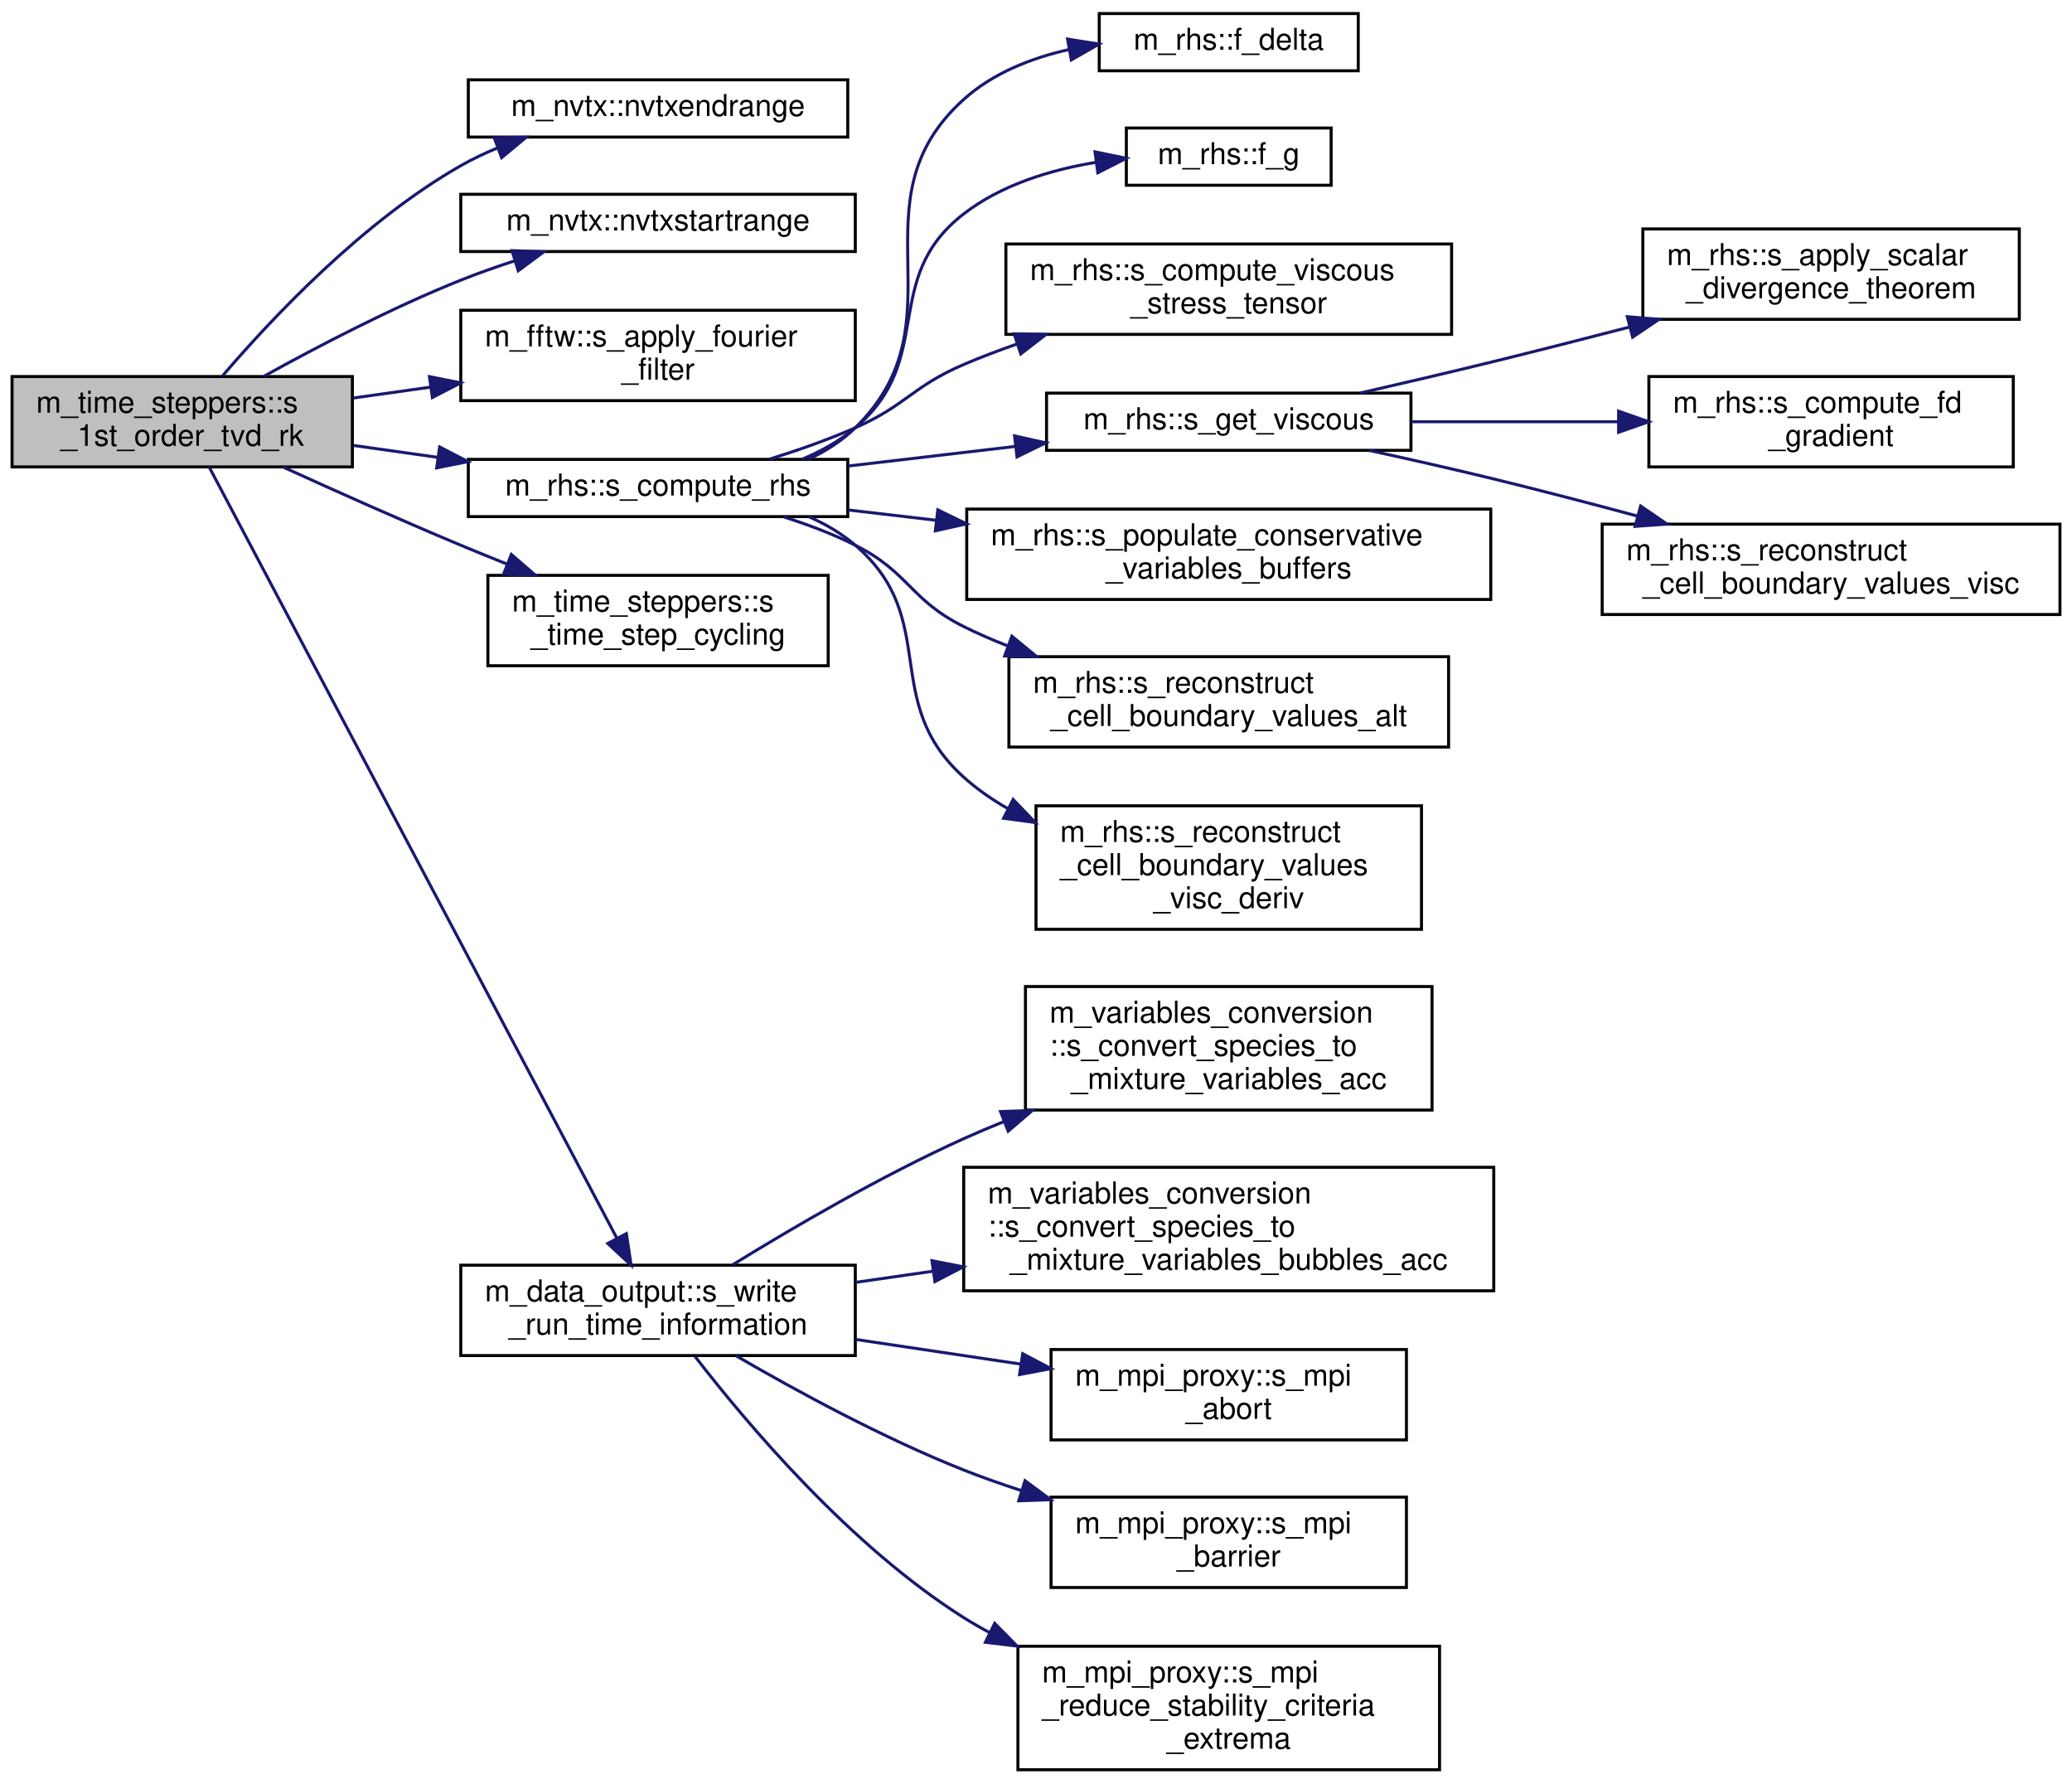
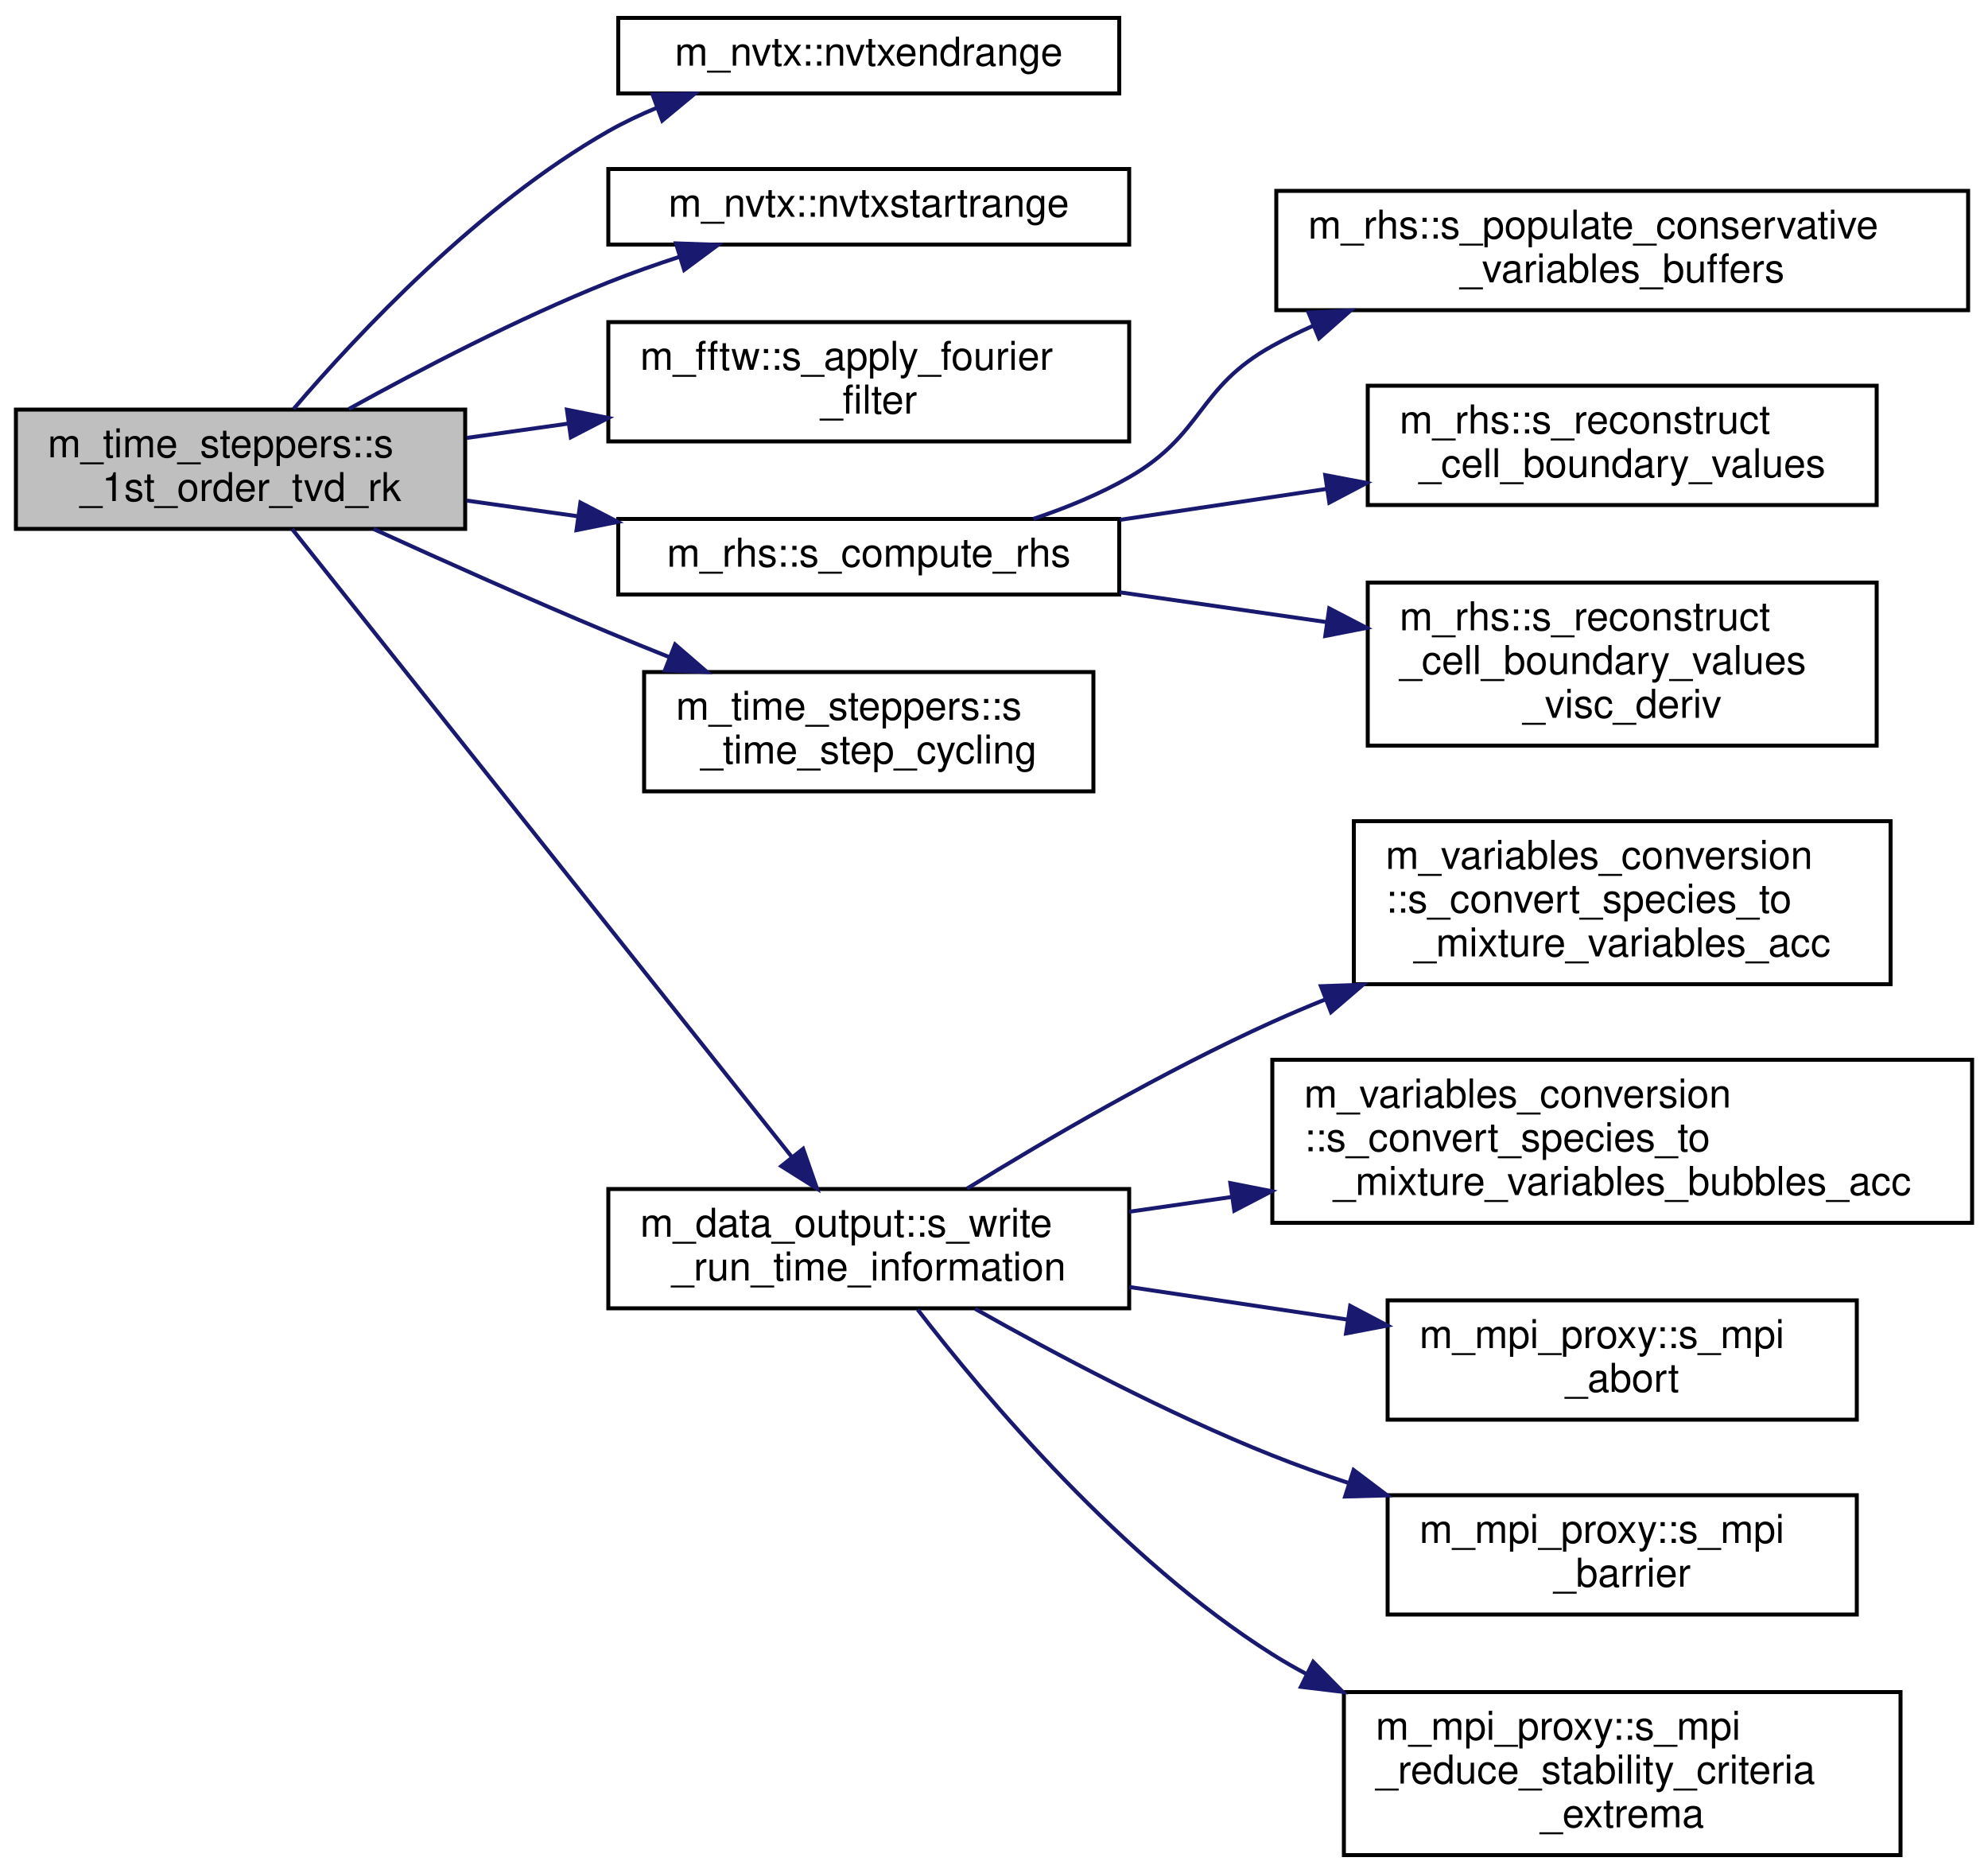
- <svg xmlns="http://www.w3.org/2000/svg" xmlns:xlink="http://www.w3.org/1999/xlink" width="688pt" height="592pt" viewBox="0.00 0.00 688.00 592.00">
-   <g id="graph0" class="graph" transform="scale(1 1) rotate(0) translate(4 588)">
+ <svg xmlns="http://www.w3.org/2000/svg" xmlns:xlink="http://www.w3.org/1999/xlink" width="500pt" height="471pt" viewBox="0.00 0.00 500.00 471.00">
+   <g id="graph0" class="graph" transform="scale(1 1) rotate(0) translate(4 467)">
    <g id="node1" class="node">
      <g id="a_node1">
        <a xlink:title="1st order TVD RK time-stepping algorithm">
-           <polygon fill="#bfbfbf" stroke="black" points="0,-433 0,-463 113,-463 113,-433 0,-433" />
-           <text text-anchor="start" x="8" y="-451" font-family="Helvetica,sans-Serif" font-size="10.00">m_time_steppers::s</text>
-           <text text-anchor="middle" x="56.5" y="-440" font-family="Helvetica,sans-Serif" font-size="10.00">_1st_order_tvd_rk</text>
+           <polygon fill="#bfbfbf" stroke="black" points="0,-334 0,-364 113,-364 113,-334 0,-334" />
+           <text text-anchor="start" x="8" y="-352" font-family="Helvetica,sans-Serif" font-size="10.00">m_time_steppers::s</text>
+           <text text-anchor="middle" x="56.5" y="-341" font-family="Helvetica,sans-Serif" font-size="10.00">_1st_order_tvd_rk</text>
        </a>
      </g>
    </g>
    <g id="node2" class="node">
      <g id="a_node2">
        <a xlink:href="namespacem__nvtx.html#acb0ad47c439f074b02a3cfc88817b9c7" target="_top" xlink:title=" ">
-           <polygon fill="none" stroke="black" points="151.5,-542.5 151.5,-561.5 277.5,-561.5 277.5,-542.5 151.5,-542.5" />
-           <text text-anchor="middle" x="214.5" y="-549.5" font-family="Helvetica,sans-Serif" font-size="10.00">m_nvtx::nvtxendrange</text>
+           <polygon fill="none" stroke="black" points="151.5,-443.5 151.5,-462.5 277.5,-462.5 277.5,-443.5 151.5,-443.5" />
+           <text text-anchor="middle" x="214.5" y="-450.5" font-family="Helvetica,sans-Serif" font-size="10.00">m_nvtx::nvtxendrange</text>
        </a>
      </g>
    </g>
    <g id="edge1" class="edge">
-       <path fill="none" stroke="midnightblue" d="M69.84,-463.16C86.08,-482.15 116.4,-514.44 149,-533 152.87,-535.2 157.02,-537.17 161.28,-538.93" />
-       <polygon fill="midnightblue" stroke="midnightblue" points="160.12,-542.23 170.72,-542.44 162.56,-535.67 160.12,-542.23" />
+       <path fill="none" stroke="midnightblue" d="M69.84,-364.16C86.08,-383.15 116.4,-415.44 149,-434 152.87,-436.2 157.02,-438.17 161.28,-439.93" />
+       <polygon fill="midnightblue" stroke="midnightblue" points="160.12,-443.23 170.72,-443.44 162.56,-436.67 160.12,-443.23" />
    </g>
    <g id="node3" class="node">
      <g id="a_node3">
        <a xlink:href="namespacem__nvtx.html#a9b922c5d5c93c41e0abcd4cf8c382861" target="_top" xlink:title=" ">
-           <polygon fill="none" stroke="black" points="149,-504.5 149,-523.5 280,-523.5 280,-504.5 149,-504.5" />
-           <text text-anchor="middle" x="214.5" y="-511.5" font-family="Helvetica,sans-Serif" font-size="10.00">m_nvtx::nvtxstartrange</text>
+           <polygon fill="none" stroke="black" points="149,-405.5 149,-424.5 280,-424.5 280,-405.5 149,-405.5" />
+           <text text-anchor="middle" x="214.5" y="-412.5" font-family="Helvetica,sans-Serif" font-size="10.00">m_nvtx::nvtxstartrange</text>
        </a>
      </g>
    </g>
    <g id="edge2" class="edge">
-       <path fill="none" stroke="midnightblue" d="M83.71,-463.14C101.68,-473.09 126.28,-485.91 149,-495 154.76,-497.3 160.91,-499.47 167.04,-501.46" />
-       <polygon fill="midnightblue" stroke="midnightblue" points="166.01,-504.8 176.59,-504.43 168.08,-498.12 166.01,-504.8" />
+       <path fill="none" stroke="midnightblue" d="M83.71,-364.14C101.68,-374.09 126.28,-386.91 149,-396 154.76,-398.3 160.91,-400.47 167.04,-402.46" />
+       <polygon fill="midnightblue" stroke="midnightblue" points="166.01,-405.8 176.59,-405.43 168.08,-399.12 166.01,-405.8" />
    </g>
    <g id="node4" class="node">
      <g id="a_node4">
        <a xlink:href="namespacem__fftw.html#ada93950a5527dfe2a35cc4f4ba77cb96" target="_top" xlink:title="The purpose of this subroutine is to apply a Fourier low- pass filter to the flow variables in the az...">
-           <polygon fill="none" stroke="black" points="149,-455 149,-485 280,-485 280,-455 149,-455" />
-           <text text-anchor="start" x="157" y="-473" font-family="Helvetica,sans-Serif" font-size="10.00">m_fftw::s_apply_fourier</text>
-           <text text-anchor="middle" x="214.5" y="-462" font-family="Helvetica,sans-Serif" font-size="10.00">_filter</text>
+           <polygon fill="none" stroke="black" points="149,-356 149,-386 280,-386 280,-356 149,-356" />
+           <text text-anchor="start" x="157" y="-374" font-family="Helvetica,sans-Serif" font-size="10.00">m_fftw::s_apply_fourier</text>
+           <text text-anchor="middle" x="214.5" y="-363" font-family="Helvetica,sans-Serif" font-size="10.00">_filter</text>
        </a>
      </g>
    </g>
    <g id="edge3" class="edge">
-       <path fill="none" stroke="midnightblue" d="M113.38,-455.88C121.67,-457.05 130.33,-458.27 138.93,-459.48" />
-       <polygon fill="midnightblue" stroke="midnightblue" points="138.59,-462.97 148.98,-460.9 139.57,-456.04 138.59,-462.97" />
+       <path fill="none" stroke="midnightblue" d="M113.38,-356.88C121.67,-358.05 130.33,-359.27 138.93,-360.48" />
+       <polygon fill="midnightblue" stroke="midnightblue" points="138.59,-363.97 148.98,-361.9 139.57,-357.04 138.59,-363.97" />
    </g>
    <g id="node5" class="node">
      <g id="a_node5">
        <a xlink:href="namespacem__rhs.html#a361f0038973069452cc88430c49bcfe8" target="_top" xlink:title=" ">
-           <polygon fill="none" stroke="black" points="151.5,-416.5 151.5,-435.5 277.5,-435.5 277.5,-416.5 151.5,-416.5" />
-           <text text-anchor="middle" x="214.5" y="-423.5" font-family="Helvetica,sans-Serif" font-size="10.00">m_rhs::s_compute_rhs</text>
+           <polygon fill="none" stroke="black" points="151.5,-317.5 151.5,-336.5 277.5,-336.5 277.5,-317.5 151.5,-317.5" />
+           <text text-anchor="middle" x="214.5" y="-324.5" font-family="Helvetica,sans-Serif" font-size="10.00">m_rhs::s_compute_rhs</text>
        </a>
      </g>
    </g>
    <g id="edge4" class="edge">
-       <path fill="none" stroke="midnightblue" d="M113.38,-440.12C122.43,-438.84 131.92,-437.51 141.29,-436.18" />
-       <polygon fill="midnightblue" stroke="midnightblue" points="141.98,-439.62 151.39,-434.76 141,-432.69 141.98,-439.62" />
+       <path fill="none" stroke="midnightblue" d="M113.38,-341.12C122.43,-339.84 131.92,-338.51 141.29,-337.18" />
+       <polygon fill="midnightblue" stroke="midnightblue" points="141.98,-340.62 151.39,-335.76 141,-333.69 141.98,-340.62" />
    </g>
-     <g id="node16" class="node">
-       <g id="a_node16">
+     <g id="node9" class="node">
+       <g id="a_node9">
        <a xlink:href="namespacem__time__steppers.html#a575aa7f95bf96994f49d81d71d19c192" target="_top" xlink:title="This subroutine saves the temporary q_prim_vf vector into the q_prim_ts vector that is then used in p...">
-           <polygon fill="none" stroke="black" points="158,-367 158,-397 271,-397 271,-367 158,-367" />
-           <text text-anchor="start" x="166" y="-385" font-family="Helvetica,sans-Serif" font-size="10.00">m_time_steppers::s</text>
-           <text text-anchor="middle" x="214.5" y="-374" font-family="Helvetica,sans-Serif" font-size="10.00">_time_step_cycling</text>
+           <polygon fill="none" stroke="black" points="158,-268 158,-298 271,-298 271,-268 158,-268" />
+           <text text-anchor="start" x="166" y="-286" font-family="Helvetica,sans-Serif" font-size="10.00">m_time_steppers::s</text>
+           <text text-anchor="middle" x="214.5" y="-275" font-family="Helvetica,sans-Serif" font-size="10.00">_time_step_cycling</text>
        </a>
      </g>
    </g>
-     <g id="edge15" class="edge">
-       <path fill="none" stroke="midnightblue" d="M89.93,-432.98C107.35,-425.04 129.24,-415.25 149,-407 153.99,-404.92 159.21,-402.8 164.44,-400.71" />
-       <polygon fill="midnightblue" stroke="midnightblue" points="165.79,-403.94 173.8,-397.02 163.22,-397.43 165.79,-403.94" />
+     <g id="edge8" class="edge">
+       <path fill="none" stroke="midnightblue" d="M89.93,-333.98C107.35,-326.04 129.24,-316.25 149,-308 153.99,-305.92 159.21,-303.8 164.44,-301.71" />
+       <polygon fill="midnightblue" stroke="midnightblue" points="165.79,-304.94 173.8,-298.02 163.22,-298.43 165.79,-304.94" />
    </g>
-     <g id="node17" class="node">
-       <g id="a_node17">
+     <g id="node10" class="node">
+       <g id="a_node10">
        <a xlink:href="namespacem__data__output.html#a33a72559ec5cfdedf7162a8269d41201" target="_top" xlink:title="The goal of the procedure is to output to the run-time information file the stability criteria extrem...">
          <polygon fill="none" stroke="black" points="149,-138 149,-168 280,-168 280,-138 149,-138" />
          <text text-anchor="start" x="157" y="-156" font-family="Helvetica,sans-Serif" font-size="10.00">m_data_output::s_write</text>
          <text text-anchor="middle" x="214.5" y="-145" font-family="Helvetica,sans-Serif" font-size="10.00">_run_time_information</text>
        </a>
      </g>
    </g>
-     <g id="edge16" class="edge">
-       <path fill="none" stroke="midnightblue" d="M65.45,-432.97C90.8,-385.03 169.86,-235.52 200.85,-176.91" />
-       <polygon fill="midnightblue" stroke="midnightblue" points="203.98,-178.48 205.57,-168 197.8,-175.21 203.98,-178.48" />
+     <g id="edge9" class="edge">
+       <path fill="none" stroke="midnightblue" d="M69.48,-333.95C96.59,-299.88 162.78,-216.72 195.12,-176.1" />
+       <polygon fill="midnightblue" stroke="midnightblue" points="197.99,-178.11 201.48,-168.11 192.51,-173.75 197.99,-178.11" />
    </g>
    <g id="node6" class="node">
      <g id="a_node6">
-         <a xlink:href="namespacem__rhs.html#a505bdec14965140a760442507b2a4b04" target="_top" xlink:title="This function give the spatial support of the acoustic source.">
-           <polygon fill="none" stroke="black" points="361,-564.5 361,-583.5 447,-583.5 447,-564.5 361,-564.5" />
-           <text text-anchor="middle" x="404" y="-571.5" font-family="Helvetica,sans-Serif" font-size="10.00">m_rhs::f_delta</text>
-         </a>
-       </g>
-     </g>
-     <g id="edge5" class="edge">
-       <path fill="none" stroke="midnightblue" d="M264.49,-435.57C270.2,-438.24 275.57,-441.65 280,-446 316.4,-481.74 278.1,-520.85 316,-555 325.61,-563.66 338.22,-568.68 350.86,-571.53" />
-       <polygon fill="midnightblue" stroke="midnightblue" points="350.47,-575.02 360.93,-573.37 351.73,-568.13 350.47,-575.02" />
-     </g>
-     <g id="node7" class="node">
-       <g id="a_node7">
-         <a xlink:href="namespacem__rhs.html#a642873683995e4b85749c56f3365a96a" target="_top" xlink:title="This function gives the temporally varying amplitude of the pulse.">
-           <polygon fill="none" stroke="black" points="370,-526.5 370,-545.5 438,-545.5 438,-526.5 370,-526.5" />
-           <text text-anchor="middle" x="404" y="-533.5" font-family="Helvetica,sans-Serif" font-size="10.00">m_rhs::f_g</text>
-         </a>
-       </g>
-     </g>
-     <g id="edge6" class="edge">
-       <path fill="none" stroke="midnightblue" d="M262.24,-435.51C268.65,-438.19 274.8,-441.61 280,-446 307.04,-468.82 288.01,-495.36 316,-517 328.42,-526.61 344.68,-531.58 359.78,-534.09" />
-       <polygon fill="midnightblue" stroke="midnightblue" points="359.6,-537.59 369.98,-535.45 360.53,-530.66 359.6,-537.59" />
-     </g>
-     <g id="node8" class="node">
-       <g id="a_node8">
-         <a xlink:href="namespacem__rhs.html#a2da1b596b26740b8edff160297676447" target="_top" xlink:title="The purpose of this subroutine is to compute the viscous stress tensor for the cells directly next to...">
-           <polygon fill="none" stroke="black" points="330,-477 330,-507 478,-507 478,-477 330,-477" />
-           <text text-anchor="start" x="338" y="-495" font-family="Helvetica,sans-Serif" font-size="10.00">m_rhs::s_compute_viscous</text>
-           <text text-anchor="middle" x="404" y="-484" font-family="Helvetica,sans-Serif" font-size="10.00">_stress_tensor</text>
-         </a>
-       </g>
-     </g>
-     <g id="edge7" class="edge">
-       <path fill="none" stroke="midnightblue" d="M251.52,-435.58C260.94,-438.52 270.99,-442.03 280,-446 296.96,-453.46 298.97,-459.72 316,-467 321.69,-469.43 327.69,-471.71 333.76,-473.82" />
-       <polygon fill="midnightblue" stroke="midnightblue" points="332.75,-477.17 343.34,-476.99 334.95,-470.52 332.75,-477.17" />
-     </g>
-     <g id="node9" class="node">
-       <g id="a_node9">
-         <a xlink:href="namespacem__rhs.html#af3a790f913beb679bf0cf9d6c8c15fda" target="_top" xlink:title="This subroutine compute the TVD flux function.">
-           <polygon fill="none" stroke="black" points="343.5,-438.5 343.5,-457.5 464.5,-457.5 464.5,-438.5 343.5,-438.5" />
-           <text text-anchor="middle" x="404" y="-445.5" font-family="Helvetica,sans-Serif" font-size="10.00">m_rhs::s_get_viscous</text>
-         </a>
-       </g>
-     </g>
-     <g id="edge8" class="edge">
-       <path fill="none" stroke="midnightblue" d="M277.67,-433.3C295.48,-435.38 315.01,-437.68 333.25,-439.82" />
-       <polygon fill="midnightblue" stroke="midnightblue" points="332.88,-443.3 343.22,-440.99 333.7,-436.34 332.88,-443.3" />
-     </g>
-     <g id="node13" class="node">
-       <g id="a_node13">
        <a xlink:href="namespacem__rhs.html#a2647dbdf6b09315564ef060e1f49df0d" target="_top" xlink:title="The purpose of this procedure is to populate the buffers of the conservative variables,...">
          <polygon fill="none" stroke="black" points="317,-389 317,-419 491,-419 491,-389 317,-389" />
          <text text-anchor="start" x="325" y="-407" font-family="Helvetica,sans-Serif" font-size="10.00">m_rhs::s_populate_conservative</text>
          <text text-anchor="middle" x="404" y="-396" font-family="Helvetica,sans-Serif" font-size="10.00">_variables_buffers</text>
        </a>
      </g>
    </g>
-     <g id="edge12" class="edge">
-       <path fill="none" stroke="midnightblue" d="M277.67,-418.7C287.11,-417.6 297.03,-416.43 306.98,-415.27" />
-       <polygon fill="midnightblue" stroke="midnightblue" points="307.4,-418.74 316.92,-414.1 306.58,-411.79 307.4,-418.74" />
+     <g id="edge5" class="edge">
+       <path fill="none" stroke="midnightblue" d="M255.88,-336.51C264.14,-339.28 272.58,-342.74 280,-347 298.82,-357.81 297.01,-369.49 316,-380 319.28,-381.81 322.7,-383.5 326.22,-385.06" />
+       <polygon fill="midnightblue" stroke="midnightblue" points="325.11,-388.39 335.69,-388.92 327.75,-381.91 325.11,-388.39" />
    </g>
-     <g id="node14" class="node">
-       <g id="a_node14">
-         <a xlink:href="namespacem__rhs.html#a0cee7fe1eb9823ae4c595fdcf20d1f98" target="_top" xlink:title="The purpose of this subroutine is to WENO-reconstruct the left and the right cell-boundary values,...">
-           <polygon fill="none" stroke="black" points="331,-340 331,-370 477,-370 477,-340 331,-340" />
-           <text text-anchor="start" x="339" y="-358" font-family="Helvetica,sans-Serif" font-size="10.00">m_rhs::s_reconstruct</text>
-           <text text-anchor="middle" x="404" y="-347" font-family="Helvetica,sans-Serif" font-size="10.00">_cell_boundary_values_alt</text>
+     <g id="node7" class="node">
+       <g id="a_node7">
+         <a xlink:href="namespacem__rhs.html#aa93d7b4162d84118e54c739f626a2f16" target="_top" xlink:title="The purpose of this subroutine is to WENO-reconstruct the left and the right cell-boundary values,...">
+           <polygon fill="none" stroke="black" points="340,-340 340,-370 468,-370 468,-340 340,-340" />
+           <text text-anchor="start" x="348" y="-358" font-family="Helvetica,sans-Serif" font-size="10.00">m_rhs::s_reconstruct</text>
+           <text text-anchor="middle" x="404" y="-347" font-family="Helvetica,sans-Serif" font-size="10.00">_cell_boundary_values</text>
        </a>
      </g>
    </g>
-     <g id="edge13" class="edge">
-       <path fill="none" stroke="midnightblue" d="M256.26,-416.4C264.33,-413.83 272.59,-410.72 280,-407 297.88,-398.03 298.09,-388.91 316,-380 320.63,-377.7 325.51,-375.57 330.49,-373.62" />
-       <polygon fill="midnightblue" stroke="midnightblue" points="331.99,-376.8 340.17,-370.07 329.58,-370.23 331.99,-376.8" />
+     <g id="edge6" class="edge">
+       <path fill="none" stroke="midnightblue" d="M277.67,-336.28C294.34,-338.77 312.51,-341.49 329.71,-344.06" />
+       <polygon fill="midnightblue" stroke="midnightblue" points="329.31,-347.53 339.71,-345.55 330.34,-340.61 329.31,-347.53" />
    </g>
-     <g id="node15" class="node">
-       <g id="a_node15">
-         <a xlink:href="namespacem__rhs.html#a25bdc177e6dcc53cb266cdaf75b5bdb6" target="_top" xlink:title=" ">
+     <g id="node8" class="node">
+       <g id="a_node8">
+         <a xlink:href="namespacem__rhs.html#a632ecd6c105557ce459ab8bd686f9fd5" target="_top" xlink:title=" ">
          <polygon fill="none" stroke="black" points="340,-279.5 340,-320.5 468,-320.5 468,-279.5 340,-279.5" />
          <text text-anchor="start" x="348" y="-308.5" font-family="Helvetica,sans-Serif" font-size="10.00">m_rhs::s_reconstruct</text>
          <text text-anchor="start" x="348" y="-297.5" font-family="Helvetica,sans-Serif" font-size="10.00">_cell_boundary_values</text>
          <text text-anchor="middle" x="404" y="-286.5" font-family="Helvetica,sans-Serif" font-size="10.00">_visc_deriv</text>
        </a>
      </g>
    </g>
-     <g id="edge14" class="edge">
-       <path fill="none" stroke="midnightblue" d="M264.65,-416.43C270.21,-413.97 275.48,-410.88 280,-407 308.65,-382.38 287.92,-355.27 316,-330 320.41,-326.03 325.38,-322.58 330.64,-319.58" />
-       <polygon fill="midnightblue" stroke="midnightblue" points="332.41,-322.61 339.74,-314.95 329.24,-316.37 332.41,-322.61" />
-     </g>
-     <g id="node10" class="node">
-       <g id="a_node10">
-         <a xlink:href="namespacem__rhs.html#ac7d49938e97f8843c84f335ff0f6cceb" target="_top" xlink:title="The purpose of this subroutine is to employ the inputted left and right cell-boundary integral-averag...">
-           <polygon fill="none" stroke="black" points="541.5,-482 541.5,-512 666.5,-512 666.5,-482 541.5,-482" />
-           <text text-anchor="start" x="549.5" y="-500" font-family="Helvetica,sans-Serif" font-size="10.00">m_rhs::s_apply_scalar</text>
-           <text text-anchor="middle" x="604" y="-489" font-family="Helvetica,sans-Serif" font-size="10.00">_divergence_theorem</text>
-         </a>
-       </g>
-     </g>
-     <g id="edge9" class="edge">
-       <path fill="none" stroke="midnightblue" d="M447.54,-457.51C461.7,-460.75 477.55,-464.45 492,-468 506.54,-471.57 522.11,-475.54 536.85,-479.37" />
-       <polygon fill="midnightblue" stroke="midnightblue" points="536.34,-482.86 546.9,-482 538.11,-476.09 536.34,-482.86" />
+     <g id="edge7" class="edge">
+       <path fill="none" stroke="midnightblue" d="M277.67,-318.05C294.34,-315.65 312.51,-313.03 329.71,-310.55" />
+       <polygon fill="midnightblue" stroke="midnightblue" points="330.31,-314 339.71,-309.11 329.32,-307.07 330.31,-314" />
    </g>
    <g id="node11" class="node">
      <g id="a_node11">
-         <a xlink:href="namespacem__rhs.html#abf11c6f8bb16f3c74cc0205b16d31e96" target="_top" xlink:title="Computes the scalar gradient fields via finite differences.">
-           <polygon fill="none" stroke="black" points="543.5,-433 543.5,-463 664.5,-463 664.5,-433 543.5,-433" />
-           <text text-anchor="start" x="551.5" y="-451" font-family="Helvetica,sans-Serif" font-size="10.00">m_rhs::s_compute_fd</text>
-           <text text-anchor="middle" x="604" y="-440" font-family="Helvetica,sans-Serif" font-size="10.00">_gradient</text>
-         </a>
-       </g>
-     </g>
-     <g id="edge10" class="edge">
-       <path fill="none" stroke="midnightblue" d="M464.68,-448C486.3,-448 510.91,-448 533.32,-448" />
-       <polygon fill="midnightblue" stroke="midnightblue" points="533.45,-451.5 543.45,-448 533.45,-444.5 533.45,-451.5" />
-     </g>
-     <g id="node12" class="node">
-       <g id="a_node12">
-         <a xlink:href="namespacem__rhs.html#a7c15c57e0519165ffc491b7cd81cebb4" target="_top" xlink:title=" ">
-           <polygon fill="none" stroke="black" points="528,-384 528,-414 680,-414 680,-384 528,-384" />
-           <text text-anchor="start" x="536" y="-402" font-family="Helvetica,sans-Serif" font-size="10.00">m_rhs::s_reconstruct</text>
-           <text text-anchor="middle" x="604" y="-391" font-family="Helvetica,sans-Serif" font-size="10.00">_cell_boundary_values_visc</text>
-         </a>
-       </g>
-     </g>
-     <g id="edge11" class="edge">
-       <path fill="none" stroke="midnightblue" d="M450.7,-438.46C464.05,-435.55 478.63,-432.26 492,-429 507.43,-425.23 523.99,-420.91 539.49,-416.74" />
-       <polygon fill="midnightblue" stroke="midnightblue" points="540.76,-420.02 549.5,-414.03 538.93,-413.26 540.76,-420.02" />
-     </g>
-     <g id="node18" class="node">
-       <g id="a_node18">
        <a xlink:href="namespacem__variables__conversion.html#a2469e5a2187755370e7d52628a780fd6" target="_top" xlink:title=" ">
          <polygon fill="none" stroke="black" points="336.5,-219.5 336.5,-260.5 471.5,-260.5 471.5,-219.5 336.5,-219.5" />
          <text text-anchor="start" x="344.5" y="-248.5" font-family="Helvetica,sans-Serif" font-size="10.00">m_variables_conversion</text>
          <text text-anchor="start" x="344.5" y="-237.5" font-family="Helvetica,sans-Serif" font-size="10.00">::s_convert_species_to</text>
          <text text-anchor="middle" x="404" y="-226.5" font-family="Helvetica,sans-Serif" font-size="10.00">_mixture_variables_acc</text>
        </a>
      </g>
    </g>
-     <g id="edge17" class="edge">
+     <g id="edge10" class="edge">
      <path fill="none" stroke="midnightblue" d="M239.22,-168.11C259.18,-180.41 288.76,-197.7 316,-210 320.32,-211.95 324.81,-213.85 329.37,-215.69" />
      <polygon fill="midnightblue" stroke="midnightblue" points="328.22,-219 338.8,-219.37 330.76,-212.48 328.22,-219" />
    </g>
-     <g id="node19" class="node">
-       <g id="a_node19">
+     <g id="node12" class="node">
+       <g id="a_node12">
        <a xlink:href="namespacem__variables__conversion.html#acb81910f3c4223227f19333a919feb6c" target="_top" xlink:title=" ">
          <polygon fill="none" stroke="black" points="316,-159.5 316,-200.5 492,-200.5 492,-159.5 316,-159.5" />
          <text text-anchor="start" x="324" y="-188.5" font-family="Helvetica,sans-Serif" font-size="10.00">m_variables_conversion</text>
          <text text-anchor="start" x="324" y="-177.5" font-family="Helvetica,sans-Serif" font-size="10.00">::s_convert_species_to</text>
          <text text-anchor="middle" x="404" y="-166.5" font-family="Helvetica,sans-Serif" font-size="10.00">_mixture_variables_bubbles_acc</text>
        </a>
      </g>
    </g>
-     <g id="edge18" class="edge">
+     <g id="edge11" class="edge">
      <path fill="none" stroke="midnightblue" d="M280.03,-162.29C288.42,-163.5 297.15,-164.76 305.93,-166.02" />
      <polygon fill="midnightblue" stroke="midnightblue" points="305.44,-169.49 315.83,-167.45 306.44,-162.56 305.44,-169.49" />
    </g>
-     <g id="node20" class="node">
-       <g id="a_node20">
+     <g id="node13" class="node">
+       <g id="a_node13">
        <a xlink:href="namespacem__mpi__proxy.html#a04ac565bad2b22dc045a5eeb4f516e2e" target="_top" xlink:title="The subroutine terminates the MPI execution environment.">
          <polygon fill="none" stroke="black" points="345,-110 345,-140 463,-140 463,-110 345,-110" />
          <text text-anchor="start" x="353" y="-128" font-family="Helvetica,sans-Serif" font-size="10.00">m_mpi_proxy::s_mpi</text>
          <text text-anchor="middle" x="404" y="-117" font-family="Helvetica,sans-Serif" font-size="10.00">_abort</text>
        </a>
      </g>
    </g>
-     <g id="edge19" class="edge">
+     <g id="edge12" class="edge">
      <path fill="none" stroke="midnightblue" d="M280.03,-143.36C297.73,-140.72 316.98,-137.85 334.88,-135.17" />
      <polygon fill="midnightblue" stroke="midnightblue" points="335.58,-138.61 344.95,-133.67 334.54,-131.68 335.58,-138.61" />
    </g>
-     <g id="node21" class="node">
-       <g id="a_node21">
+     <g id="node14" class="node">
+       <g id="a_node14">
        <a xlink:href="namespacem__mpi__proxy.html#abfbc42cea69273bc9fa4a2d78f636eb1" target="_top" xlink:title="Halts all processes until all have reached barrier.">
          <polygon fill="none" stroke="black" points="345,-61 345,-91 463,-91 463,-61 345,-61" />
          <text text-anchor="start" x="353" y="-79" font-family="Helvetica,sans-Serif" font-size="10.00">m_mpi_proxy::s_mpi</text>
          <text text-anchor="middle" x="404" y="-68" font-family="Helvetica,sans-Serif" font-size="10.00">_barrier</text>
        </a>
      </g>
    </g>
-     <g id="edge20" class="edge">
-       <path fill="none" stroke="midnightblue" d="M240.39,-137.93C260.3,-126.35 289.23,-110.61 316,-100 322.17,-97.56 328.67,-95.27 335.24,-93.14" />
-       <polygon fill="midnightblue" stroke="midnightblue" points="336.35,-96.46 344.86,-90.16 334.27,-89.78 336.35,-96.46" />
+     <g id="edge13" class="edge">
+       <path fill="none" stroke="midnightblue" d="M241.28,-137.85C261.2,-126.6 289.71,-111.46 316,-101 322.18,-98.54 328.7,-96.21 335.27,-94.04" />
+       <polygon fill="midnightblue" stroke="midnightblue" points="336.44,-97.34 344.9,-90.96 334.31,-90.67 336.44,-97.34" />
    </g>
-     <g id="node22" class="node">
-       <g id="a_node22">
+     <g id="node15" class="node">
+       <g id="a_node15">
        <a xlink:href="namespacem__mpi__proxy.html#a340a2c9b1688582ee485dd5d9bbcc864" target="_top" xlink:title="The goal of this subroutine is to determine the global extrema of the stability criteria in the compu...">
          <polygon fill="none" stroke="black" points="334,-0.5 334,-41.5 474,-41.5 474,-0.5 334,-0.5" />
          <text text-anchor="start" x="342" y="-29.5" font-family="Helvetica,sans-Serif" font-size="10.00">m_mpi_proxy::s_mpi</text>
          <text text-anchor="start" x="342" y="-18.5" font-family="Helvetica,sans-Serif" font-size="10.00">_reduce_stability_criteria</text>
          <text text-anchor="middle" x="404" y="-7.5" font-family="Helvetica,sans-Serif" font-size="10.00">_extrema</text>
        </a>
      </g>
    </g>
-     <g id="edge21" class="edge">
+     <g id="edge14" class="edge">
      <path fill="none" stroke="midnightblue" d="M226.8,-137.68C243.84,-115.6 278.15,-74.86 316,-51 318.77,-49.25 321.66,-47.59 324.62,-46.02" />
      <polygon fill="midnightblue" stroke="midnightblue" points="326.28,-49.1 333.71,-41.55 323.19,-42.82 326.28,-49.1" />
    </g>
  </g>
</svg>
